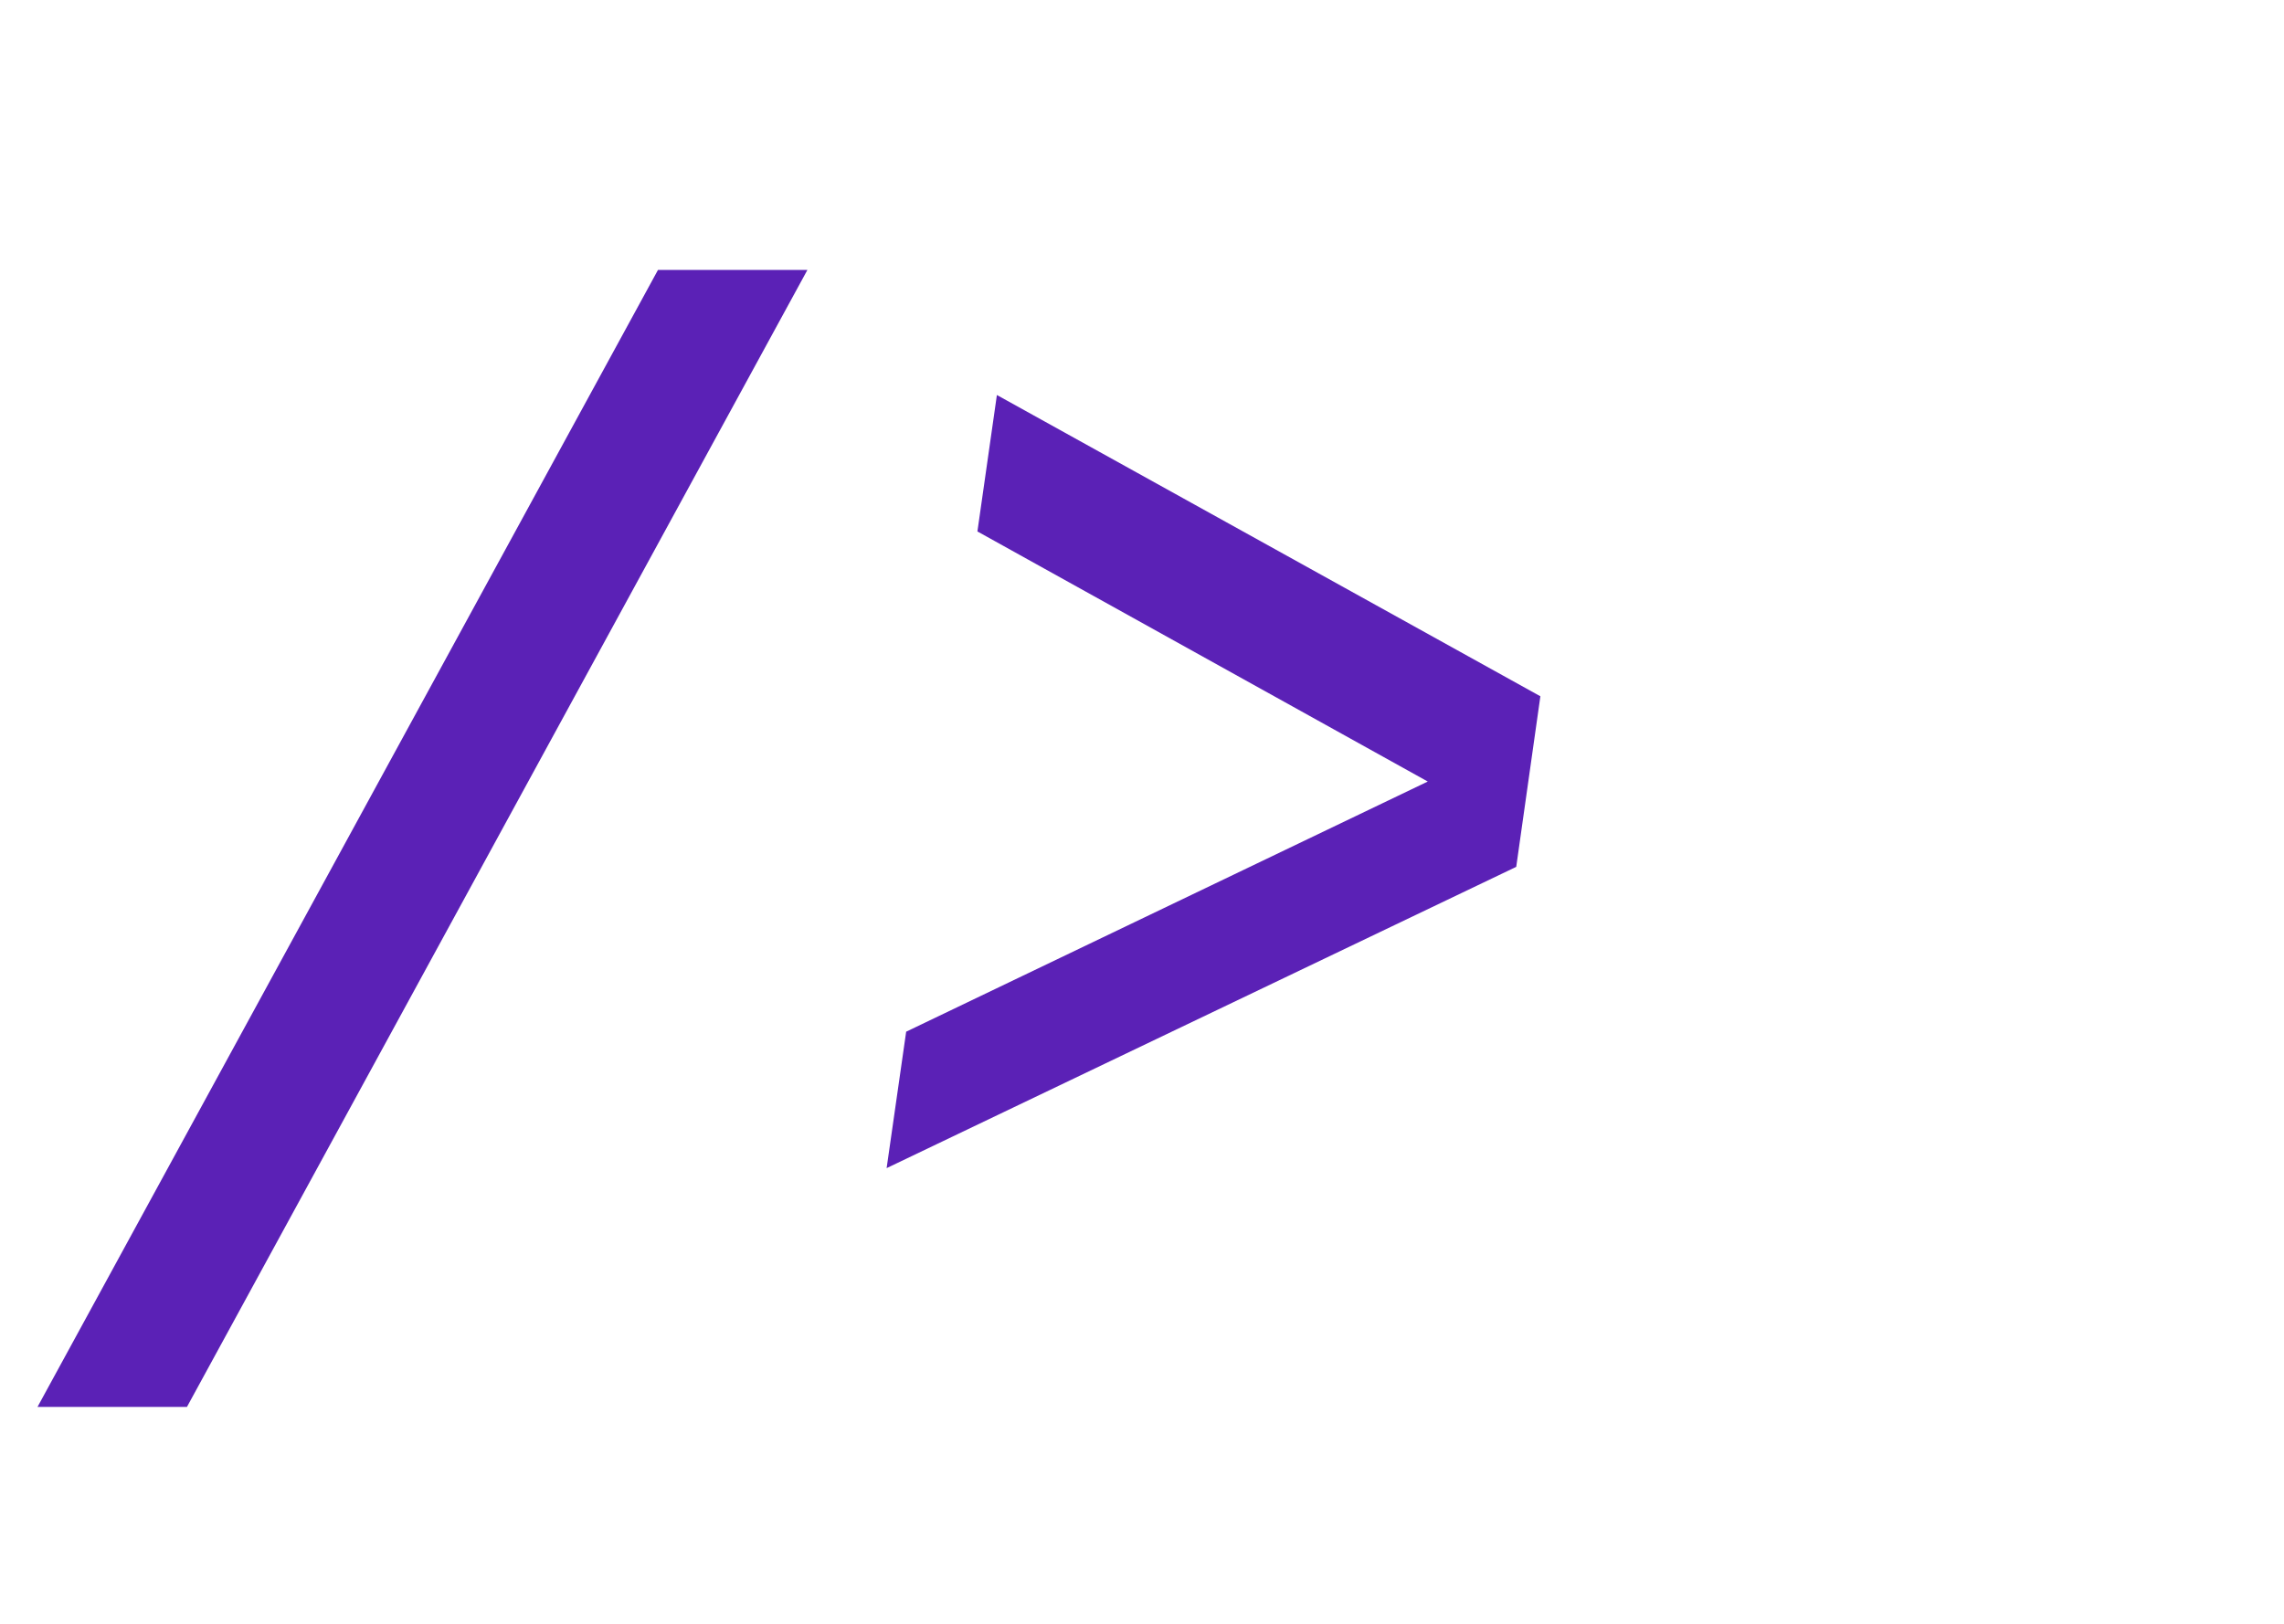
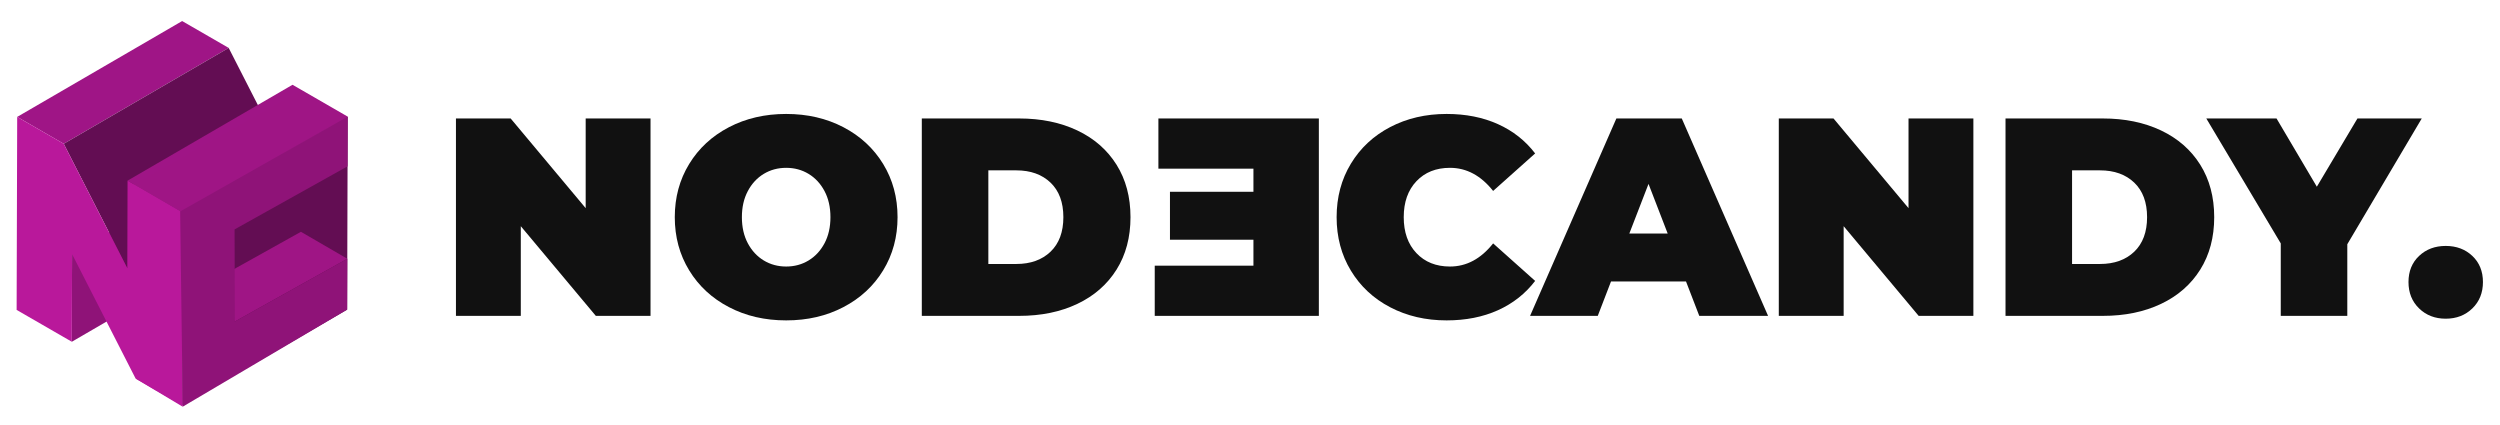
- <svg xmlns="http://www.w3.org/2000/svg" version="1.1" id="svg2" xml:space="preserve" width="43" height="30.57" viewBox="0 0 43 30.57">
-   <defs id="defs6" />
-   <g id="g10" transform="matrix(1.333333,0,0,-1.333333,0,30.56987)">
-     <g id="g12" transform="translate(9.2907,19.1151)">
-       <path d="m 0,0 -8.761,-16.058 h 2.11 L 2.11,0 Z" style="fill:#5b21b6;fill-opacity:1;fill-rule:nonzero;stroke:none" id="path14" />
+ <svg xmlns="http://www.w3.org/2000/svg" version="1.1" id="svg2" xml:space="preserve" width="177.375" height="30.107" viewBox="0 0 177.375 30.107">
+   <defs id="defs6">
+     <clipPath clipPathUnits="userSpaceOnUse" id="clipPath62">
+       <path d="M 0,22.58 H 133.031 V 0 H 0 Z" id="path60" />
+     </clipPath>
+   </defs>
+   <g id="g10" transform="matrix(1.333333,0,0,-1.333333,0,30.10693)">
+     <g id="g12" transform="translate(3.8346,9.0592)">
+       <path d="M 0,0 8.778,5.101 8.765,0.437 -0.013,-4.665 Z" style="fill:#8f1378;fill-opacity:1;fill-rule:nonzero;stroke:none" id="path14" />
    </g>
-     <g id="g16" transform="translate(12.5191,6.4296)">
-       <path d="M 0,0 0.276,1.927 7.641,5.46 1.282,8.992 1.557,10.919 9.231,6.664 8.89,4.255 Z" style="fill:#5b21b6;fill-opacity:1;fill-rule:nonzero;stroke:none" id="path18" />
+     <g id="g16" transform="translate(0.9144,16.3593)">
+       <path d="m 0,0 2.477,-1.43 8.778,5.101 -2.477,1.43 z" style="fill:#9f1586;fill-opacity:1;fill-rule:nonzero;stroke:none" id="path18" />
+     </g>
+     <g id="g20" transform="translate(3.3912,14.9292)">
+       <path d="M 0,0 8.778,5.101 12.162,-1.524 3.383,-6.626 Z" style="fill:#630d53;fill-opacity:1;fill-rule:nonzero;stroke:none" id="path22" />
+     </g>
+     <g id="g24" transform="translate(9.7241,11.2729)">
+       <path d="M 0,0 8.778,5.101 8.749,-5.168 -0.029,-10.27 Z" style="fill:#630d53;fill-opacity:1;fill-rule:nonzero;stroke:none" id="path26" />
+     </g>
+     <g id="g28" transform="translate(6.7878,12.9681)">
+       <path d="M 0,0 8.778,5.101 11.715,3.406 2.936,-1.695 Z" style="fill:#9f1586;fill-opacity:1;fill-rule:nonzero;stroke:none" id="path30" />
+     </g>
+     <g id="g32" transform="translate(0.8847,6.0894)">
+       <path d="M 0,0 2.937,-1.695 2.95,2.97 6.333,-3.656 8.81,-5.086 8.84,5.183 5.903,6.879 5.89,2.214 2.507,8.84 0.03,10.27 Z" style="fill:#b9189b;fill-opacity:1;fill-rule:nonzero;stroke:none" id="path34" />
+     </g>
+     <g id="g36" transform="translate(12.5225,5.4868)">
+       <path d="M 0,0 -2.469,1.435 3.49,4.759 5.958,3.325 Z" style="fill:#9f1585;fill-opacity:1;fill-rule:nonzero;stroke:none" id="path38" />
+     </g>
+     <g id="g40" transform="translate(9.5861,11.3291)">
+       <path d="m 0,0 -2.469,1.435 8.91,5 L 8.91,5 Z" style="fill:#9f1585;fill-opacity:1;fill-rule:nonzero;stroke:none" id="path42" />
+     </g>
+     <g id="g44" transform="translate(7.2603,2.4102)">
+       <path d="M 0,0 2.462,-1.471 2.326,8.919 -0.143,10.354 Z" style="fill:#b9189b;fill-opacity:1;fill-rule:nonzero;stroke:none" id="path46" />
+     </g>
+     <g id="g48" transform="translate(9.5859,11.3292)">
+       <path d="m 0,0 0.137,-10.39 8.75,5.166 0.008,2.706 -5.984,-3.339 -0.015,4.901 6.013,3.357 0.007,2.644 z" style="fill:#8f1378;fill-opacity:1;fill-rule:nonzero;stroke:none" id="path50" />
+     </g>
+     <g id="g52" transform="translate(34.6162,16.2762)">
+       <path d="m 0,0 v -10.504 h -2.911 l -3.992,4.772 v -4.772 h -3.451 V 0 h 2.911 l 3.992,-4.772 V 0 Z" style="fill:#111111;fill-opacity:1;fill-rule:nonzero;stroke:none" id="path54" />
+     </g>
+     <g id="g56">
+       <g id="g58" clip-path="url(#clipPath62)">
+         <g id="g64" transform="translate(43.0269,8.7207)">
+           <path d="M 0,0 C 0.355,0.215 0.638,0.52 0.848,0.915 1.058,1.31 1.163,1.773 1.163,2.303 1.163,2.834 1.058,3.296 0.848,3.691 0.638,4.087 0.355,4.392 0,4.607 -0.355,4.822 -0.753,4.929 -1.193,4.929 -1.633,4.929 -2.031,4.822 -2.386,4.607 -2.741,4.392 -3.024,4.087 -3.234,3.691 -3.444,3.296 -3.549,2.834 -3.549,2.303 c 0,-0.53 0.105,-0.993 0.315,-1.388 0.21,-0.395 0.493,-0.7 0.848,-0.915 0.355,-0.215 0.753,-0.323 1.193,-0.323 0.44,0 0.838,0.108 1.193,0.323 m -4.239,-2.483 c -0.901,0.47 -1.606,1.122 -2.116,1.958 -0.51,0.835 -0.765,1.778 -0.765,2.828 0,1.051 0.255,1.994 0.765,2.829 0.51,0.835 1.215,1.488 2.116,1.958 0.9,0.47 1.915,0.706 3.046,0.706 1.13,0 2.146,-0.236 3.046,-0.706 C 2.754,6.62 3.459,5.967 3.969,5.132 4.479,4.297 4.734,3.354 4.734,2.303 4.734,1.253 4.479,0.31 3.969,-0.525 3.459,-1.361 2.754,-2.013 1.853,-2.483 c -0.9,-0.471 -1.916,-0.706 -3.046,-0.706 -1.131,0 -2.146,0.235 -3.046,0.706" style="fill:#111111;fill-opacity:1;fill-rule:nonzero;stroke:none" id="path66" />
+         </g>
+         <g id="g68" transform="translate(54.0785,8.5332)">
+           <path d="m 0,0 c 0.76,0 1.368,0.218 1.823,0.653 0.455,0.435 0.683,1.048 0.683,1.838 0,0.79 -0.228,1.403 -0.683,1.838 C 1.368,4.764 0.76,4.982 0,4.982 H -1.486 V 0 Z M -5.027,7.743 H 0.15 C 1.321,7.743 2.353,7.53 3.249,7.105 4.144,6.68 4.839,6.072 5.335,5.282 5.83,4.492 6.078,3.561 6.078,2.491 6.078,1.42 5.83,0.49 5.335,-0.3 4.839,-1.09 4.144,-1.698 3.249,-2.123 2.353,-2.549 1.321,-2.761 0.15,-2.761 h -5.177 z" style="fill:#111111;fill-opacity:1;fill-rule:nonzero;stroke:none" id="path70" />
+         </g>
+         <g id="g72" transform="translate(66.6985,8.4431)">
+           <path d="M 0,0 V 1.381 H -4.442 V 3.932 H 0 v 1.23 H -5.057 V 7.833 H 3.481 V -2.671 H -5.252 V 0 Z" style="fill:#111111;fill-opacity:1;fill-rule:nonzero;stroke:none" id="path74" />
+         </g>
+         <g id="g76" transform="translate(73.976,6.2297)">
+           <path d="m 0,0 c -0.89,0.465 -1.588,1.115 -2.093,1.951 -0.506,0.835 -0.758,1.783 -0.758,2.843 0,1.061 0.252,2.009 0.758,2.844 0.505,0.835 1.203,1.486 2.093,1.951 0.89,0.465 1.891,0.698 3.001,0.698 1.021,0 1.931,-0.181 2.731,-0.541 0.8,-0.36 1.461,-0.88 1.981,-1.56 L 5.477,6.19 C 4.827,7.01 4.061,7.42 3.181,7.42 2.441,7.42 1.846,7.183 1.396,6.708 0.945,6.232 0.72,5.595 0.72,4.794 c 0,-0.8 0.225,-1.438 0.676,-1.913 0.45,-0.475 1.045,-0.713 1.785,-0.713 0.88,0 1.646,0.41 2.296,1.231 L 7.713,1.403 C 7.193,0.723 6.532,0.203 5.732,-0.158 4.932,-0.518 4.022,-0.698 3.001,-0.698 1.891,-0.698 0.89,-0.465 0,0" style="fill:#111111;fill-opacity:1;fill-rule:nonzero;stroke:none" id="path78" />
+         </g>
+         <g id="g80" transform="translate(88.7419,10.1538)">
+           <path d="M 0,0 -1.02,2.641 -2.041,0 Z M 0.975,-2.551 H -3.016 L -3.721,-4.382 H -7.323 L -2.731,6.122 H 0.75 L 5.342,-4.382 H 1.681 Z" style="fill:#111111;fill-opacity:1;fill-rule:nonzero;stroke:none" id="path82" />
+         </g>
+         <g id="g84" transform="translate(105.0083,16.2762)">
+           <path d="m 0,0 v -10.504 h -2.911 l -3.992,4.772 v -4.772 h -3.451 V 0 h 2.911 l 3.992,-4.772 V 0 Z" style="fill:#111111;fill-opacity:1;fill-rule:nonzero;stroke:none" id="path86" />
+         </g>
+         <g id="g88" transform="translate(111.7457,8.5332)">
+           <path d="m 0,0 c 0.76,0 1.368,0.218 1.823,0.653 0.455,0.435 0.683,1.048 0.683,1.838 0,0.79 -0.228,1.403 -0.683,1.838 C 1.368,4.764 0.76,4.982 0,4.982 H -1.486 V 0 Z M -5.027,7.743 H 0.15 C 1.321,7.743 2.353,7.53 3.249,7.105 4.144,6.68 4.839,6.072 5.335,5.282 5.83,4.492 6.078,3.561 6.078,2.491 6.078,1.42 5.83,0.49 5.335,-0.3 4.839,-1.09 4.144,-1.698 3.249,-2.123 2.353,-2.549 1.321,-2.761 0.15,-2.761 h -5.177 z" style="fill:#111111;fill-opacity:1;fill-rule:nonzero;stroke:none" id="path90" />
+         </g>
+         <g id="g92" transform="translate(124.9058,9.5836)">
+           <path d="m 0,0 v -3.812 h -3.541 v 3.857 l -3.962,6.648 h 3.737 L -1.621,3.061 0.54,6.693 h 3.422 z" style="fill:#111111;fill-opacity:1;fill-rule:nonzero;stroke:none" id="path94" />
+         </g>
+         <g id="g96" transform="translate(128.7247,6.1697)">
+           <path d="m 0,0 c -0.375,0.365 -0.563,0.833 -0.563,1.403 0,0.57 0.188,1.033 0.563,1.388 0.375,0.355 0.848,0.533 1.418,0.533 0.57,0 1.043,-0.178 1.418,-0.533 C 3.211,2.436 3.399,1.973 3.399,1.403 3.399,0.833 3.211,0.365 2.836,0 2.461,-0.365 1.988,-0.548 1.418,-0.548 0.848,-0.548 0.375,-0.365 0,0" style="fill:#111111;fill-opacity:1;fill-rule:nonzero;stroke:none" id="path98" />
+         </g>
+       </g>
    </g>
  </g>
</svg>
